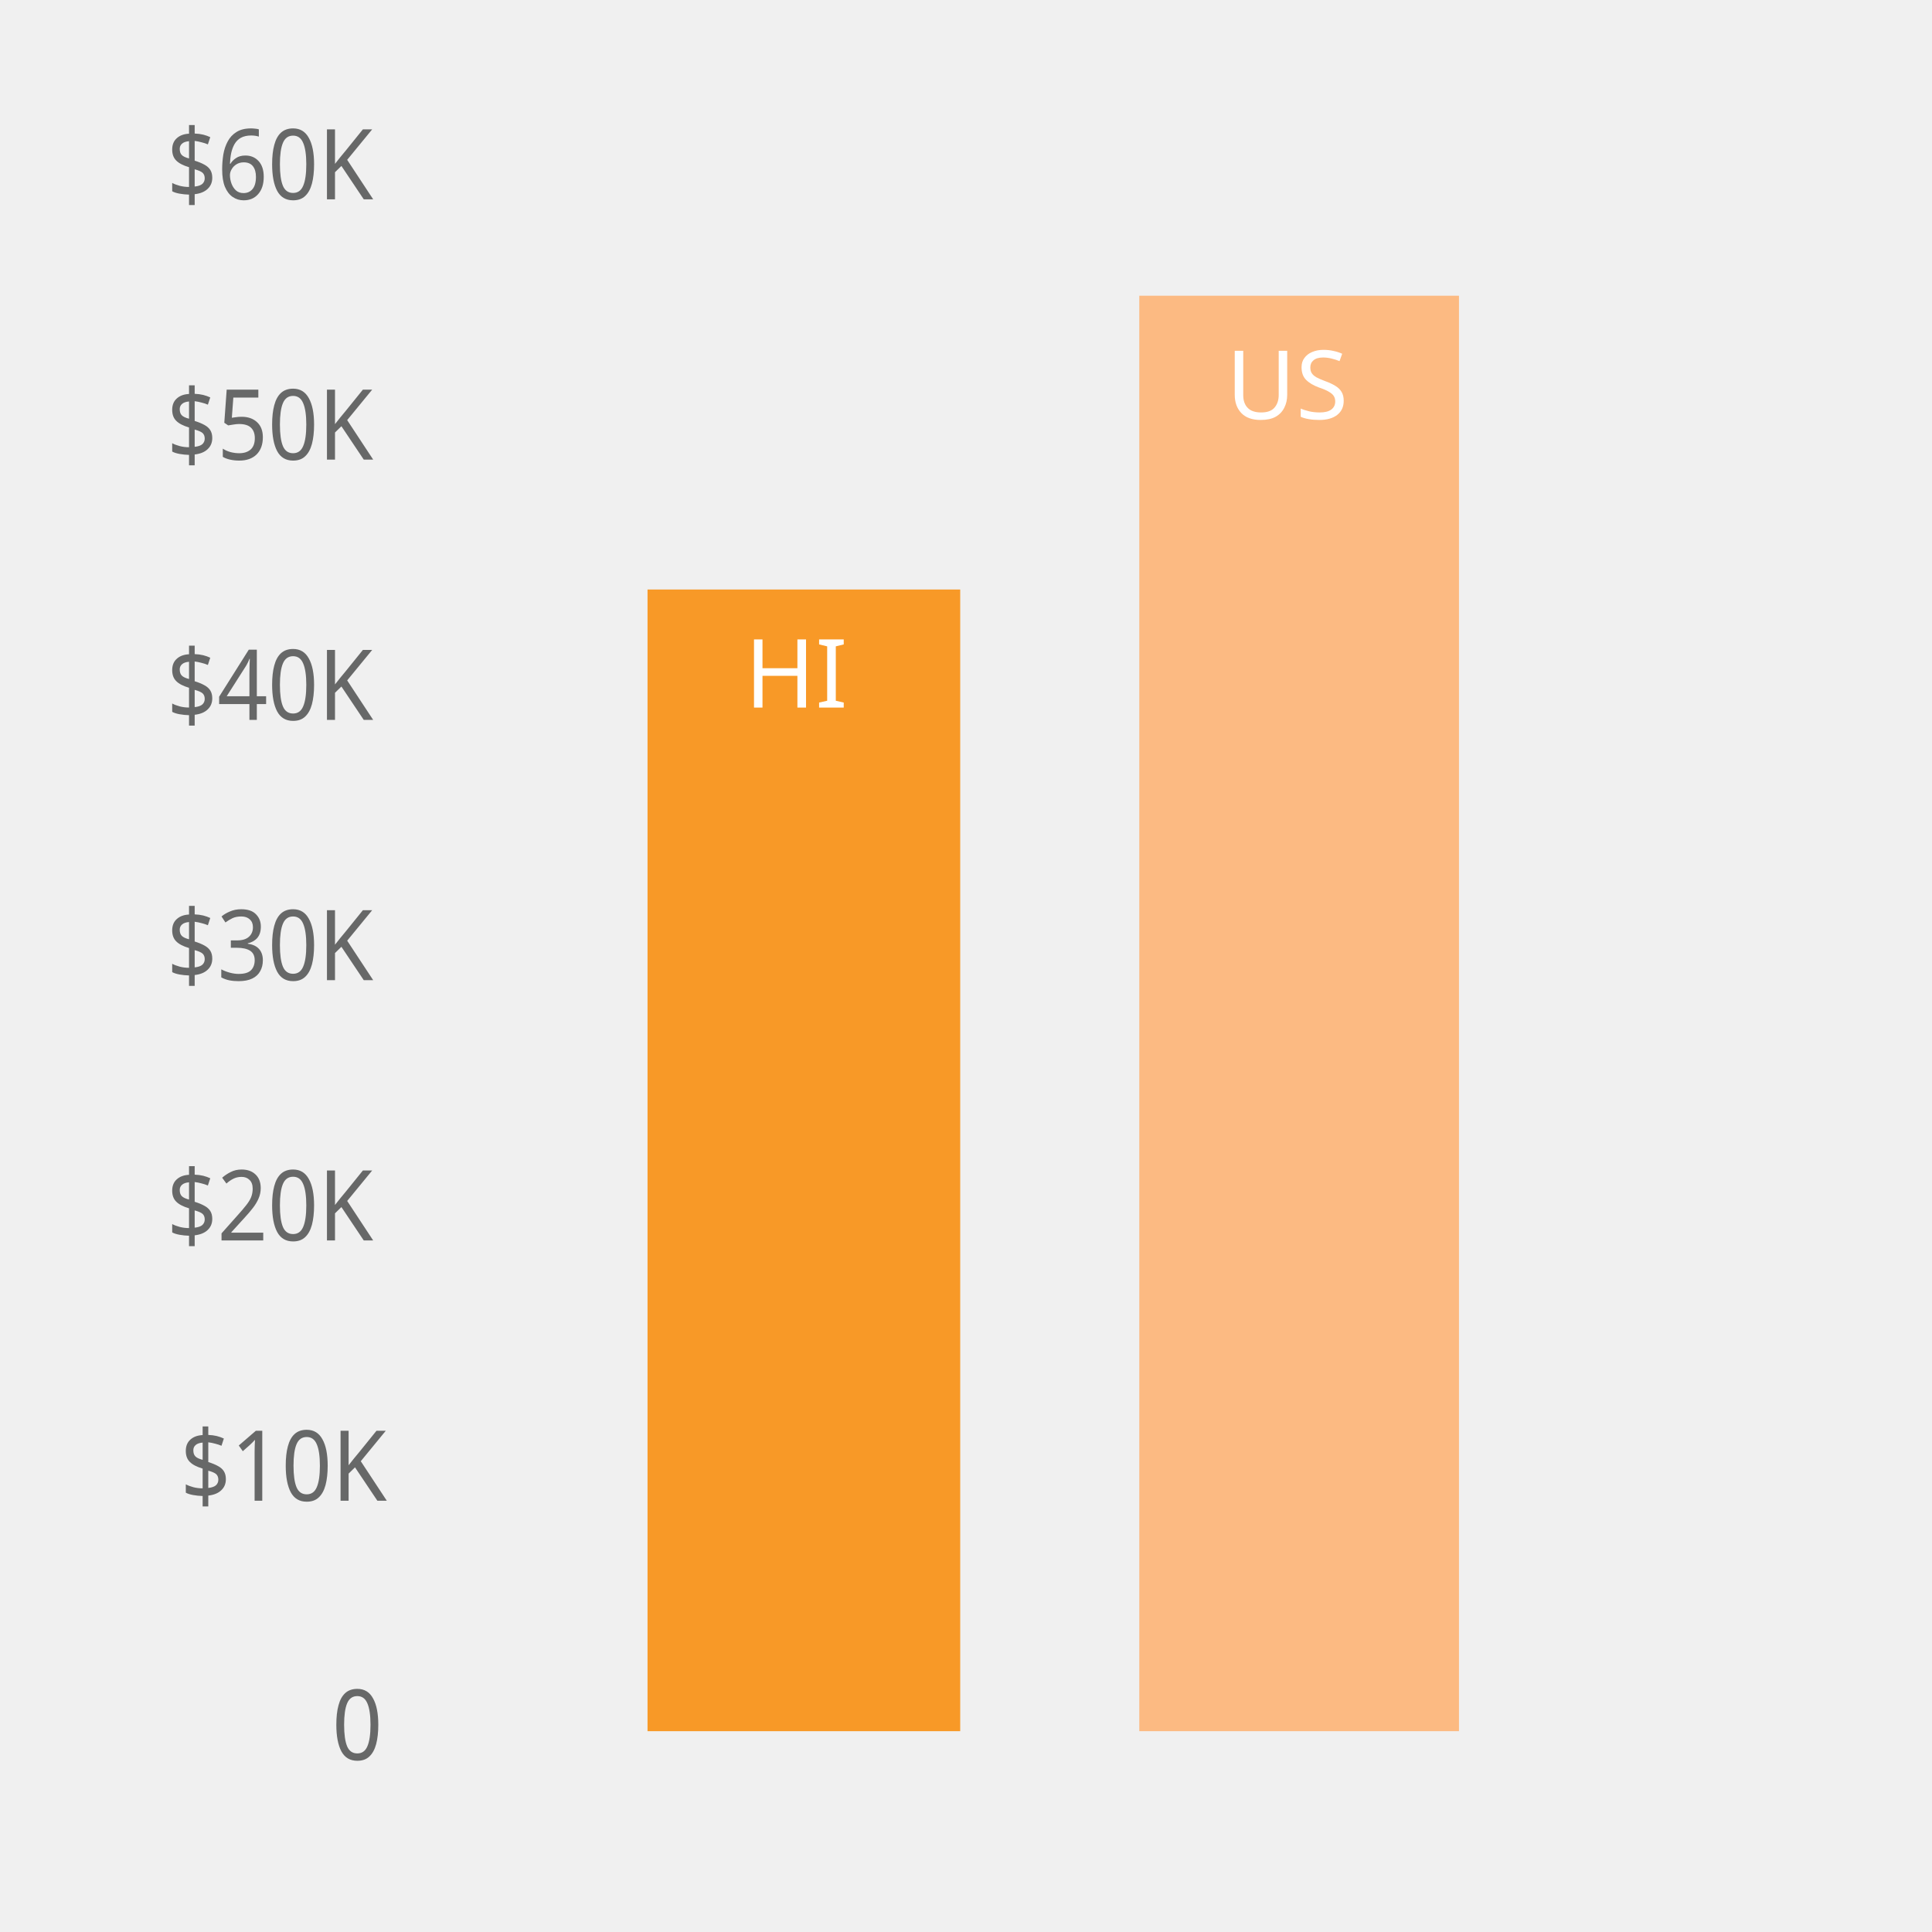
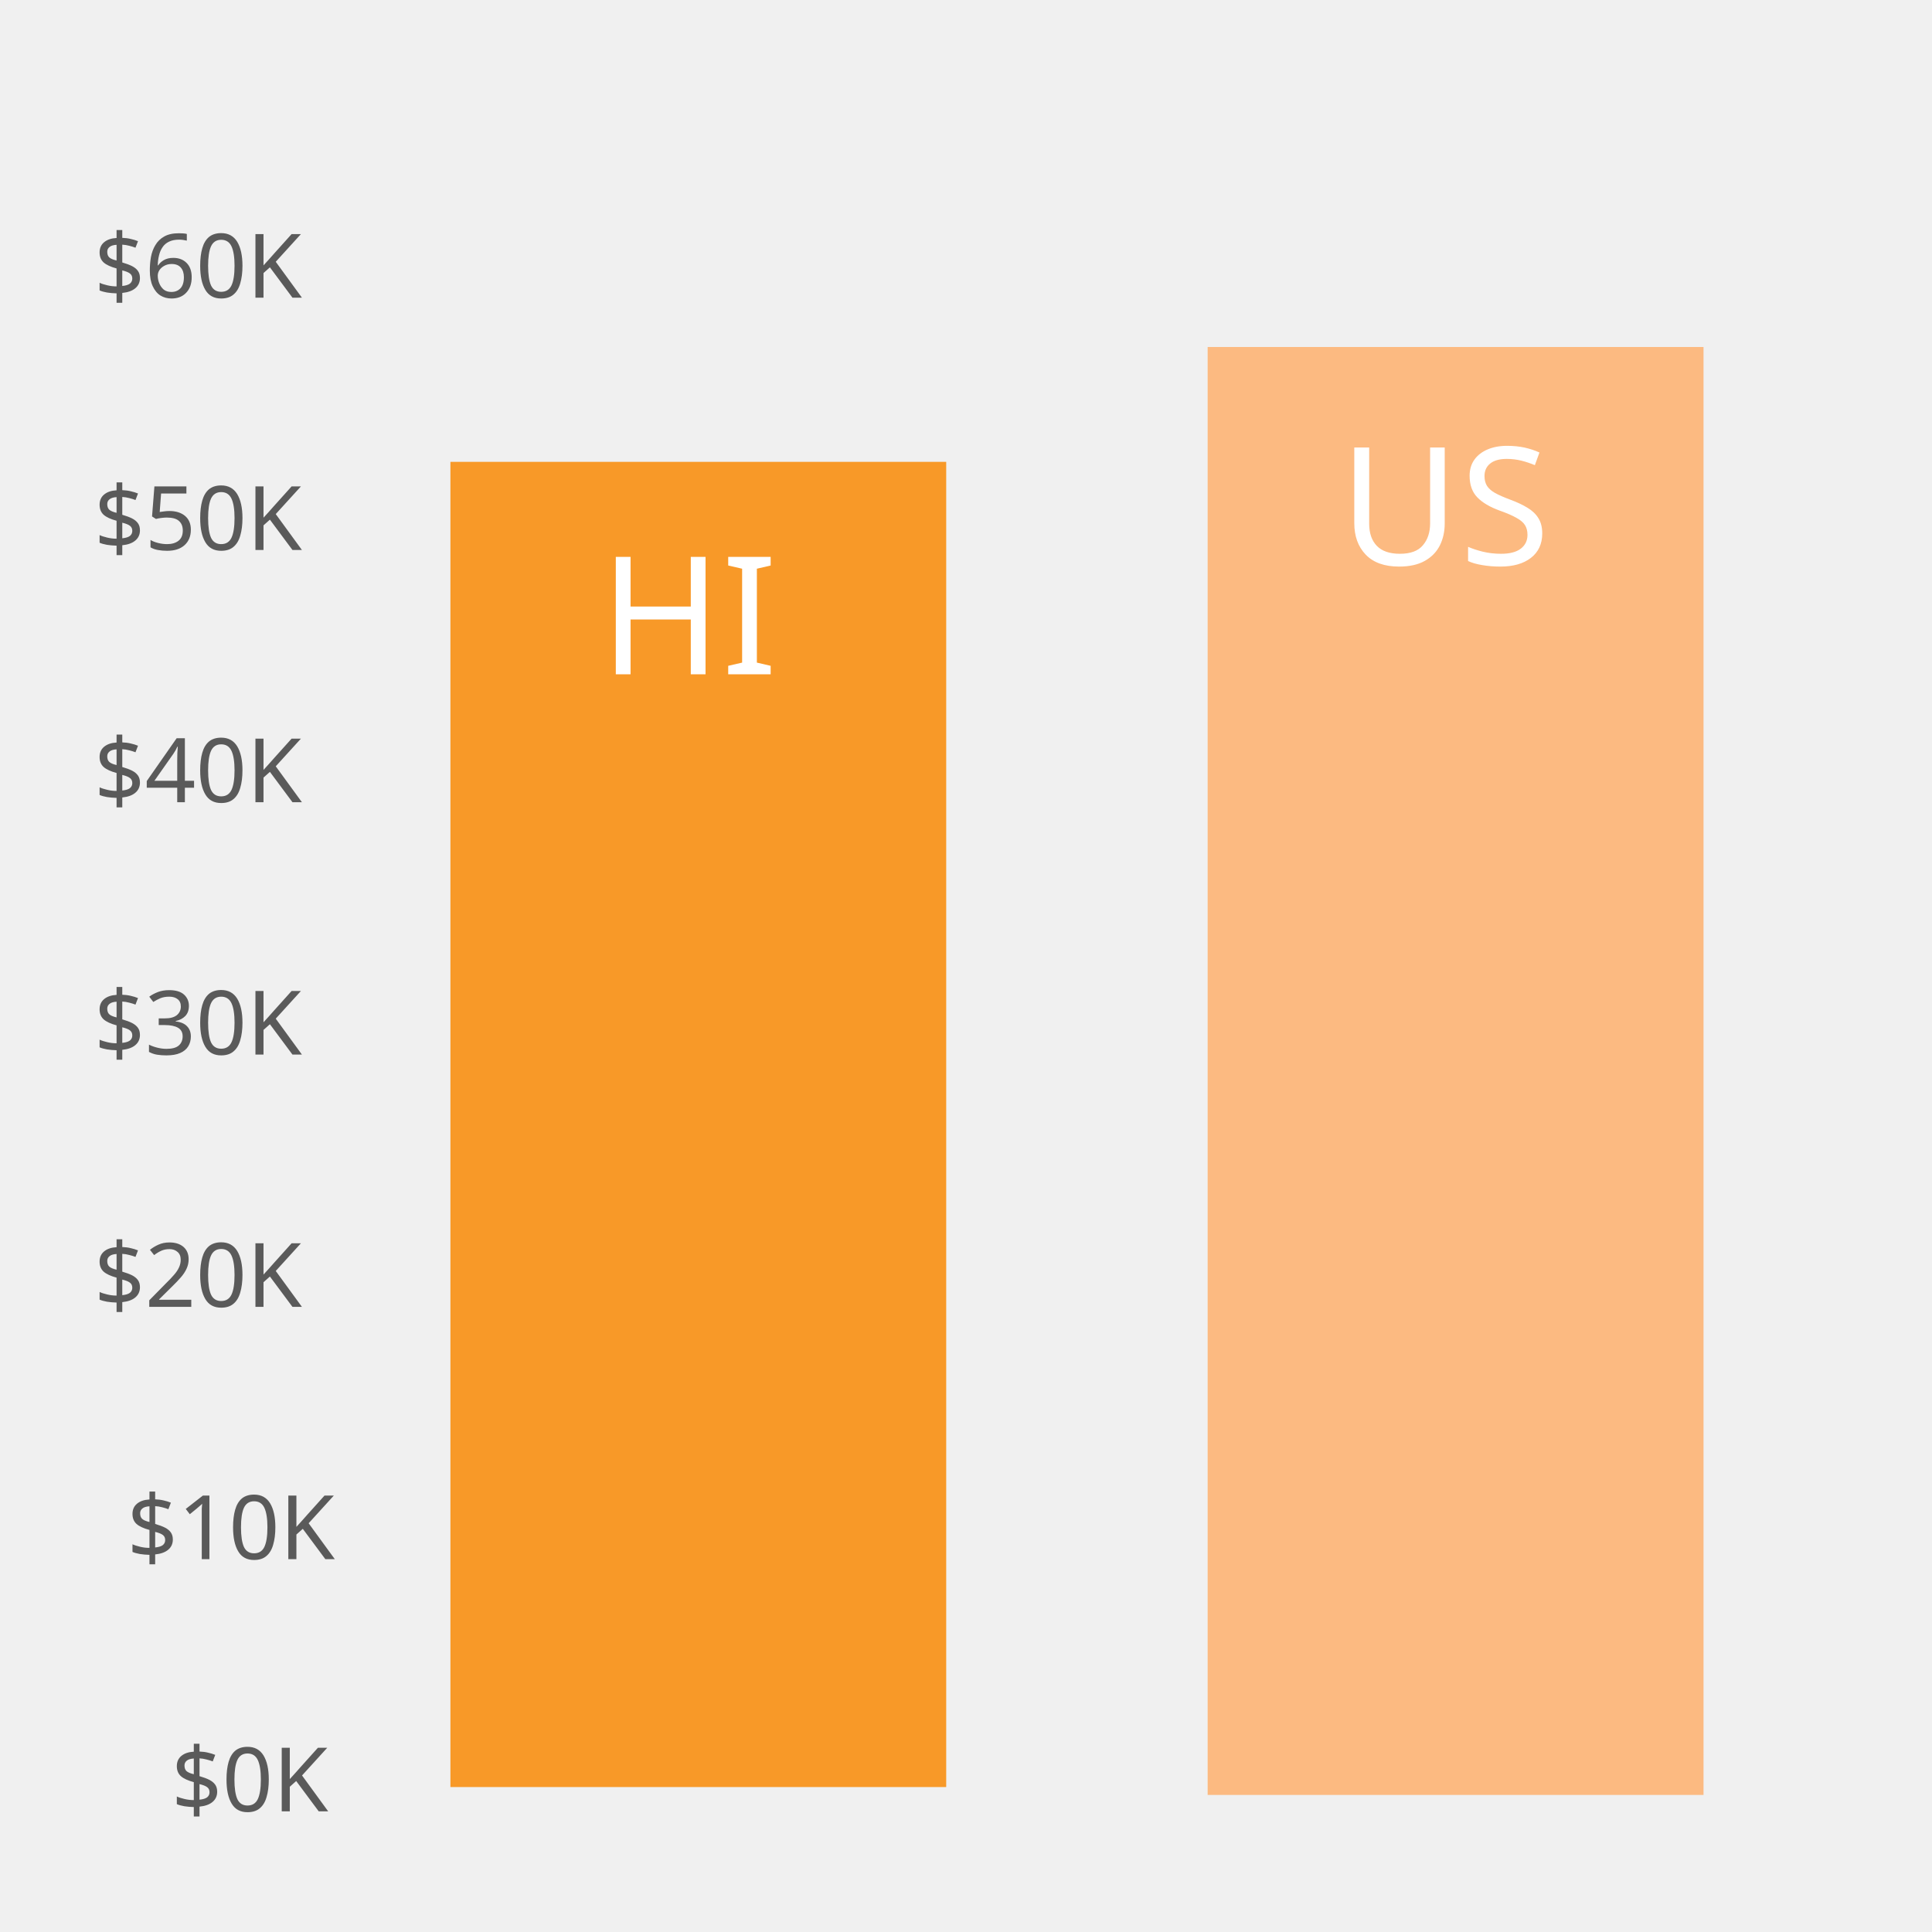
<svg xmlns="http://www.w3.org/2000/svg" width="217" height="217" viewBox="0 0 217 217">
-   <path fill="#F89927" d="M72.73 66.214h35.12v128.23H72.73V66.213z" />
-   <text transform="matrix(.903 0 0 1 20.248 168.56)" fill="#676868" font-family="'ArialMT'" font-size="11">$10K</text>
-   <text transform="matrix(.903 0 0 1 18.72 139.327)" fill="#676868" font-family="'ArialMT'" font-size="11">$20K</text>
-   <text transform="matrix(.903 0 0 1 18.72 110.093)" fill="#676868" font-family="'ArialMT'" font-size="11">$30K</text>
-   <text transform="matrix(.903 0 0 1 18.72 80.86)" fill="#676868" font-family="'ArialMT'" font-size="11">$40K</text>
-   <text transform="matrix(.903 0 0 1 18.72 51.624)" fill="#676868" font-family="'ArialMT'" font-size="11">$50K</text>
-   <text transform="matrix(.903 0 0 1 18.72 22.39)" fill="#676868" font-family="'ArialMT'" font-size="11">$60K</text>
-   <path fill="none" d="M37.293 189.65h23.964v17.44H37.293z" />
-   <text transform="matrix(.903 0 0 1 37.297 197.66)" fill="#676868" font-family="'ArialMT'" font-size="11">0</text>
-   <path fill="#FCBA82" d="M127.964 33.214h35.907v161.23h-35.906z" />
+   <path fill="#F89928" d="M50.59 51.875h55.687V200.72H50.59V51.875zM228 200.72" />
+   <text transform="translate(19.237 203.45)" fill="#5A5A5A" font-family="'Montserrat-Regular'" font-size="10">$0K</text>
+   <text transform="translate(14.256 175.122)" fill="#5A5A5A" font-family="'Montserrat-Regular'" font-size="10">$10K</text>
+   <text transform="translate(10.562 146.784)" fill="#5A5A5A" font-family="'Montserrat-Regular'" font-size="10">$20K</text>
+   <text transform="translate(10.562 118.446)" fill="#5A5A5A" font-family="'Montserrat-Regular'" font-size="10">$30K</text>
+   <text transform="translate(10.562 90.102)" fill="#5A5A5A" font-family="'Montserrat-Regular'" font-size="10">$40K</text>
+   <text transform="translate(10.562 61.772)" fill="#5A5A5A" font-family="'Montserrat-Regular'" font-size="10">$50K</text>
+   <text transform="translate(10.562 33.433)" fill="#5A5A5A" font-family="'Montserrat-Regular'" font-size="10">$60K</text>
  <g>
-     <path fill="none" d="M137.706 39.264h33.786v26.793h-33.786z" />
-     <text transform="translate(137.717 47.06)" fill="#FFF" font-family="'GothamBook'" font-size="10.714">US</text>
+     <path fill="#FCBA81" d="M135.642 38.975h55.695v162.63h-55.695z" />
  </g>
-   <path fill="none" d="M83.65 71.635h33.786v26.792H83.65z" />
-   <text transform="translate(83.642 79.473)" fill="#FFF" font-family="'GothamBook'" font-size="10.714">HI</text>
+   <text transform="translate(67.37 75.736)" fill="#FFF" font-family="'Montserrat-Bold'" font-size="18.47">HI</text>
+   <text transform="translate(150.456 63.45)" fill="#FFF" font-family="'Montserrat-Bold'" font-size="18.47">US</text>
</svg>
